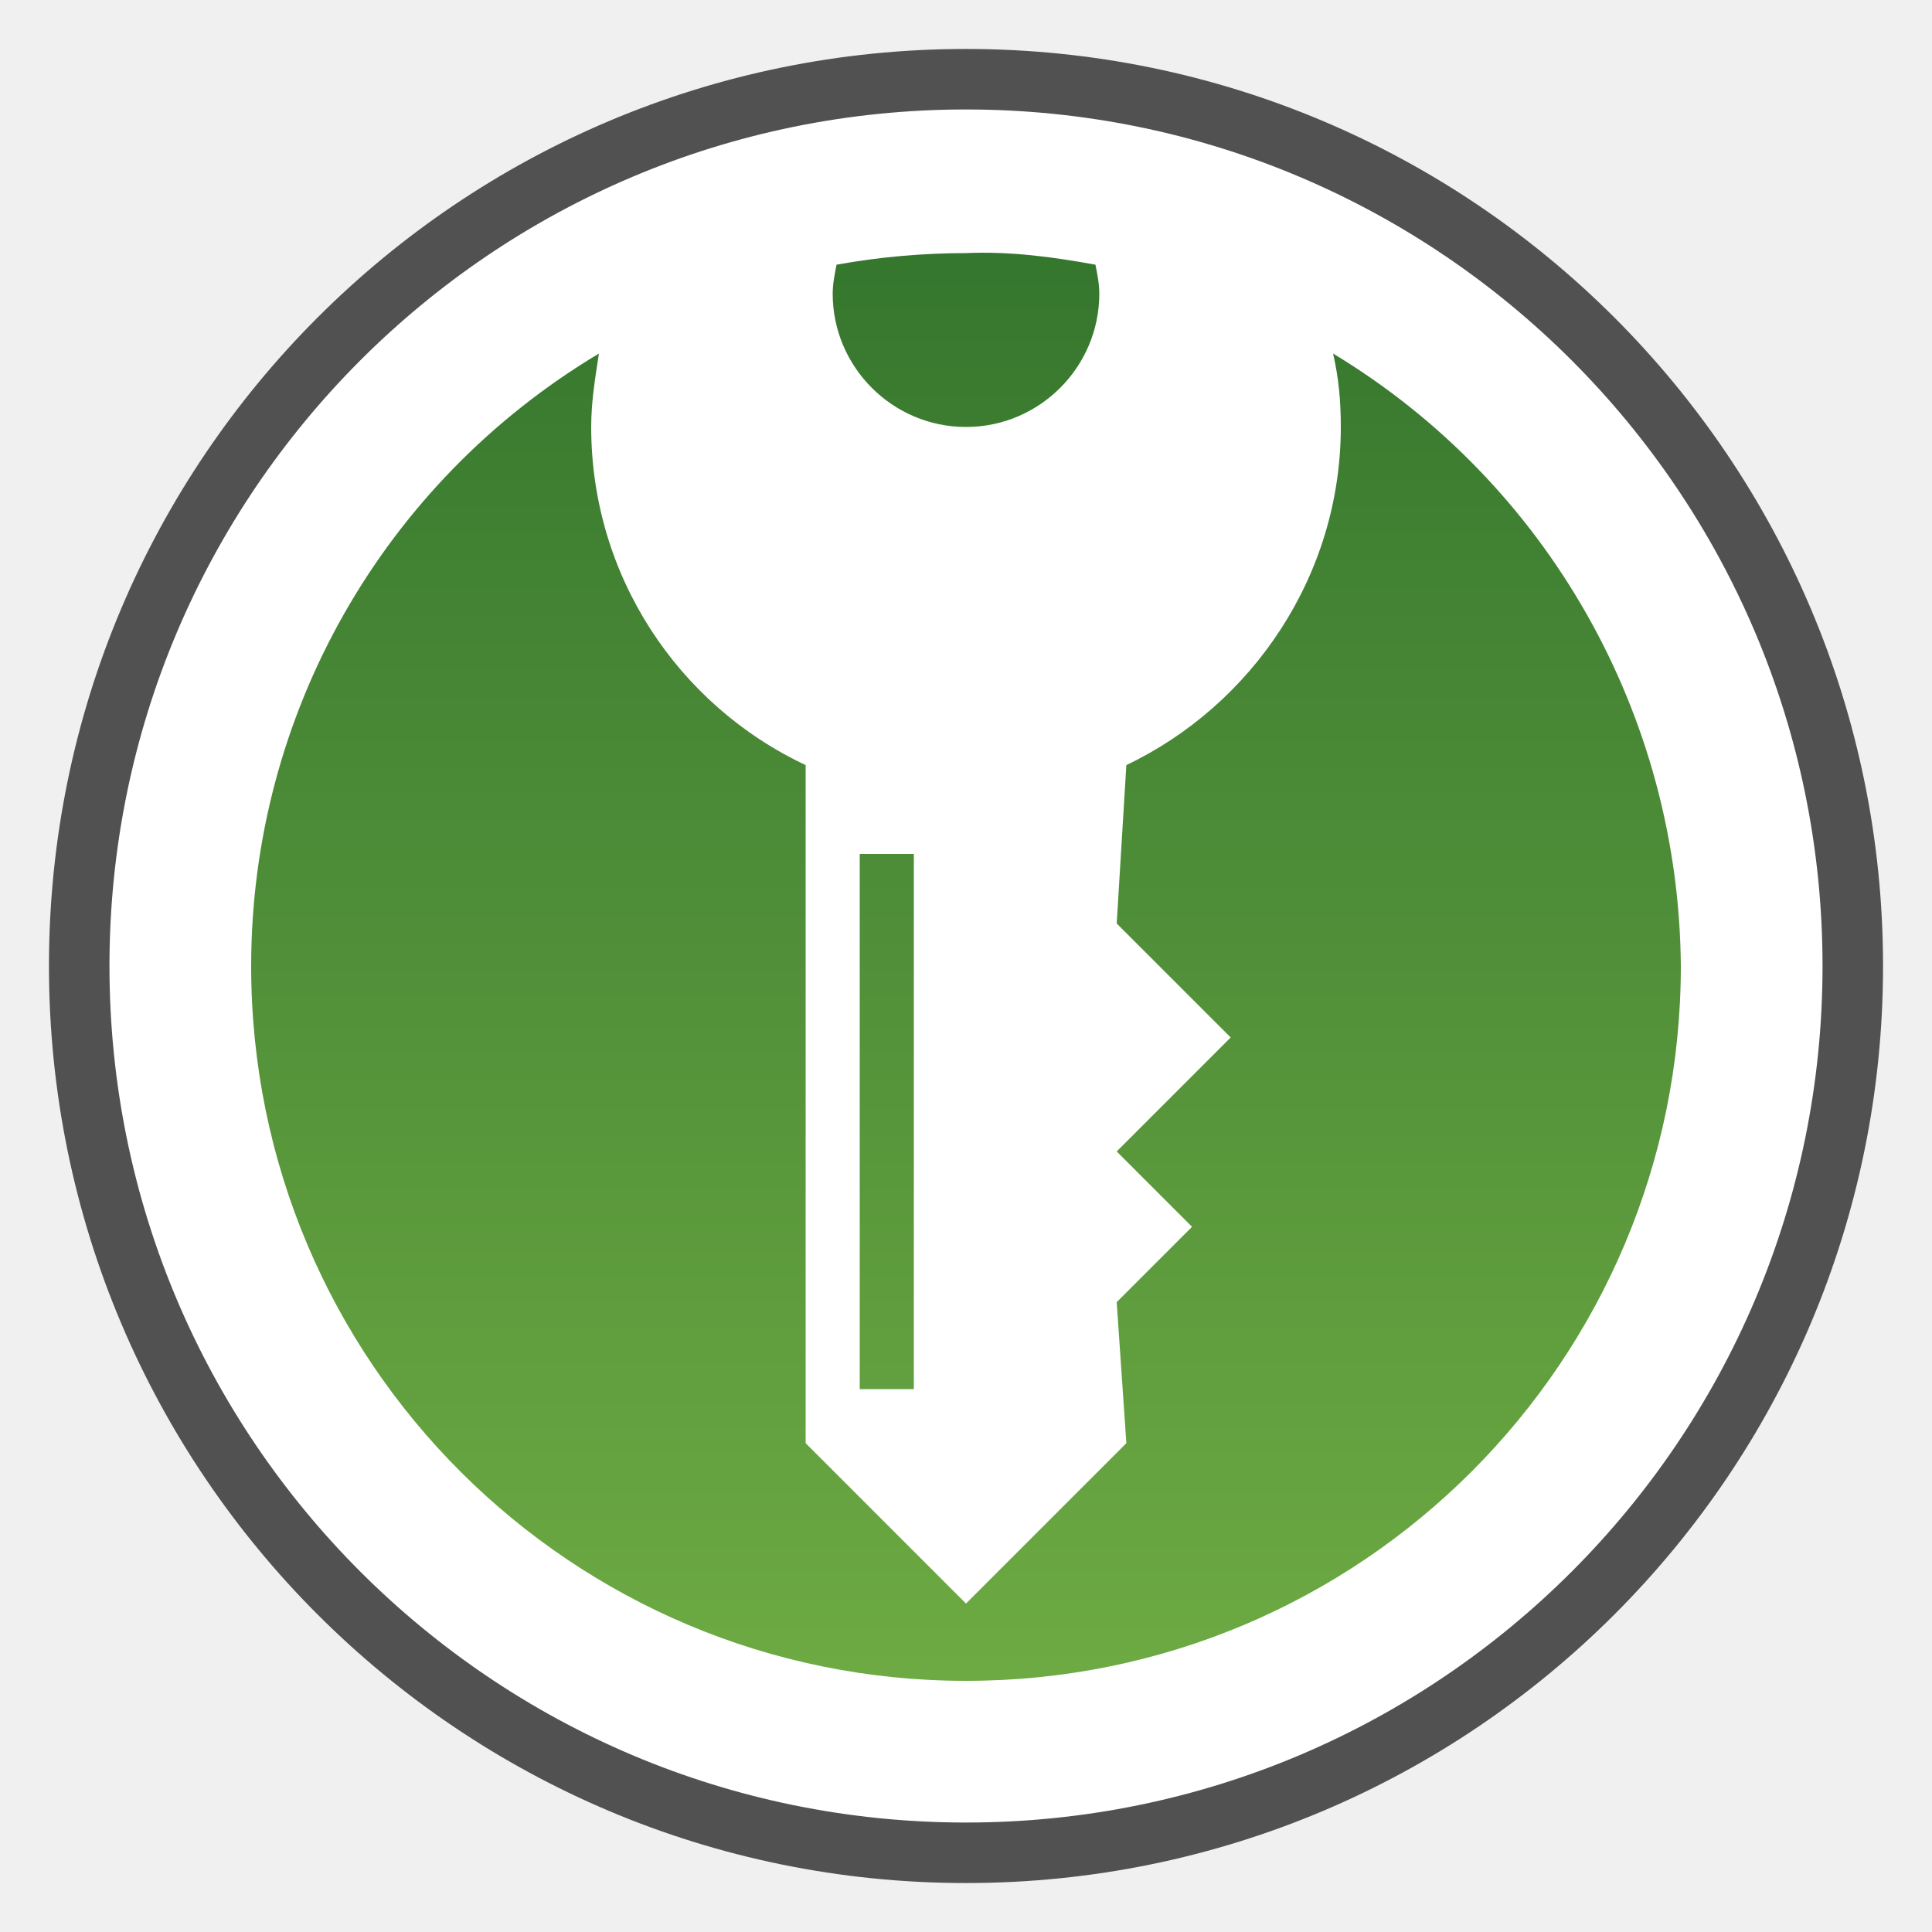
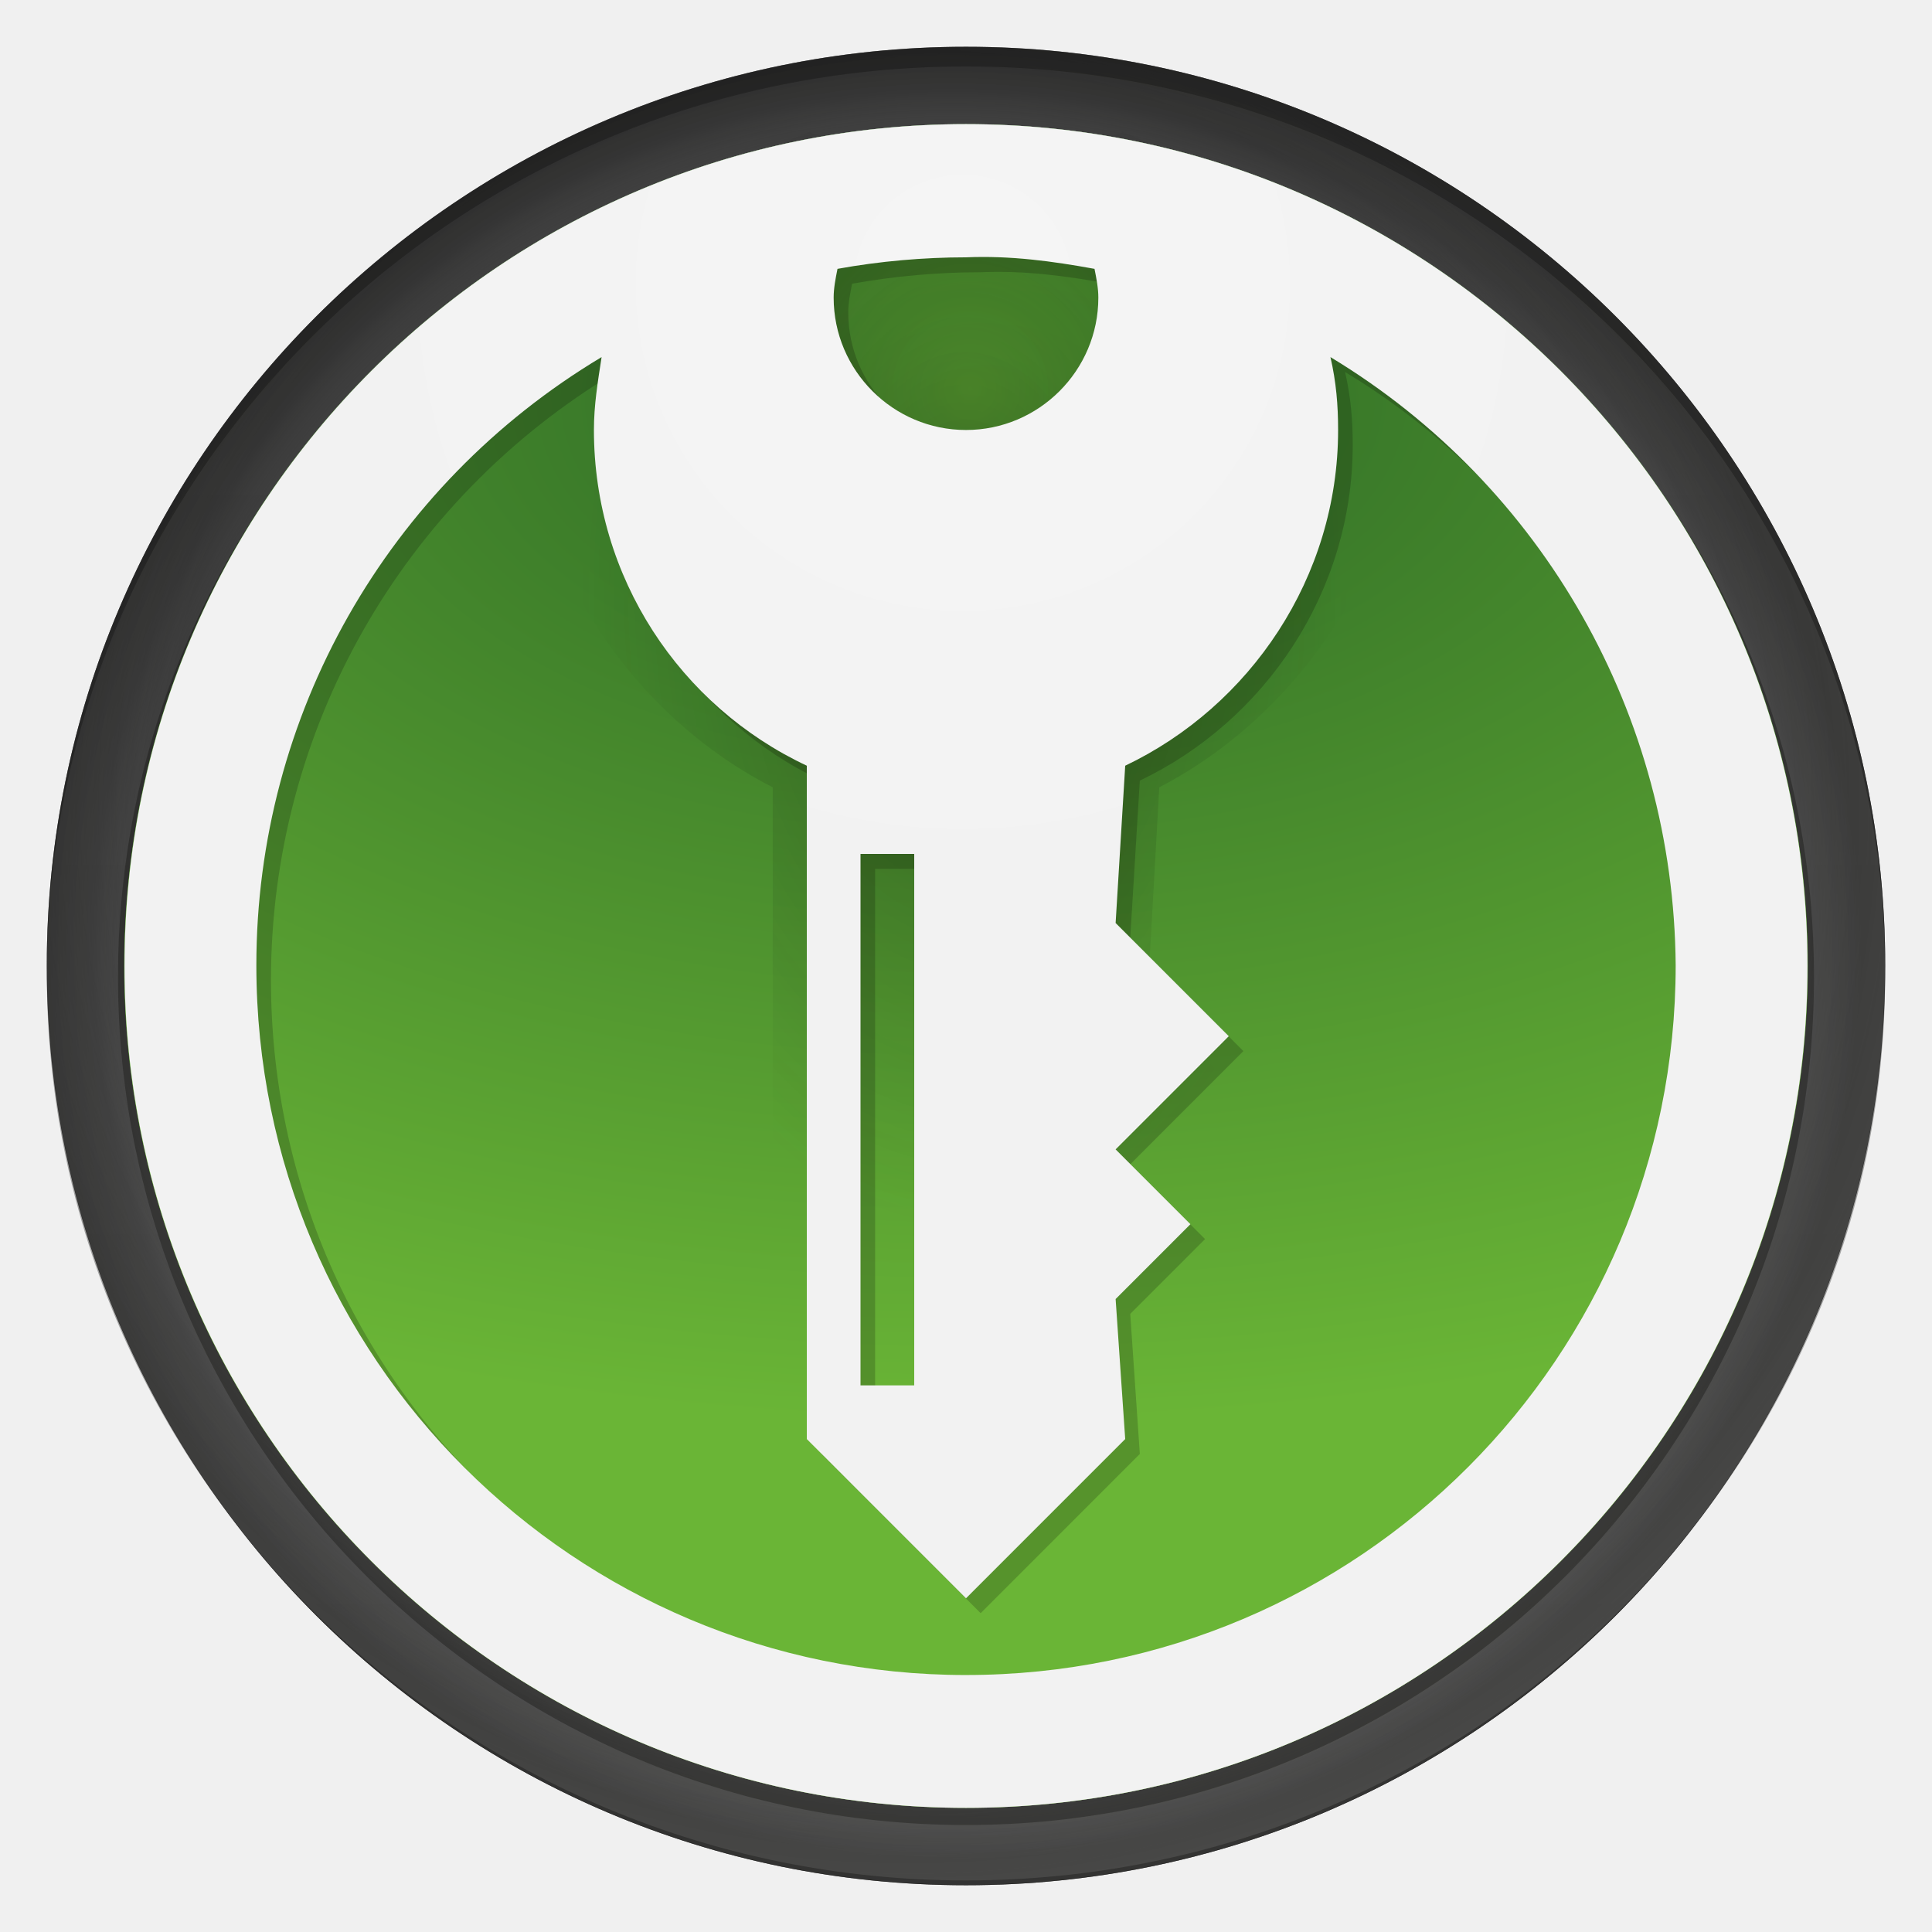
- <svg xmlns="http://www.w3.org/2000/svg" baseProfile="basic" id="svg2" viewBox="0 0 100 100">
-   <circle style="fill-rule:evenodd;clip-rule:evenodd;fill:#fff;stroke:#515151;stroke-width:3.132;stroke-linecap:round;stroke-linejoin:round" cx="50" cy="50" r="45.9" />
-   <linearGradient id="SVGID_1_" gradientUnits="userSpaceOnUse" x1="50" y1="-654.863" x2="50" y2="-728.467" gradientTransform="matrix(1 0 0 -1 0 -642.1102)">
-     <stop offset="0" style="stop-color:#35762e" />
-     <stop offset="1" style="stop-color:#6daa43" />
-   </linearGradient>
-   <path style="fill:url(#SVGID_1_)" d="M56.7 13.7c.1.5.2 1 .2 1.5.0 3.8-3.1 6.9-6.9 6.9-3.8.0-6.9-3.1-6.9-6.9.0-.5.1-1 .2-1.5 2.2-.4 4.5-.6 6.7-.6C52.3 13 54.5 13.3 56.7 13.7zM30.6 22.1c0 7.7 4.5 14.4 11.1 17.5v35.1L50 83l8.3-8.3-.5-7.3 3.9-3.9-3.9-3.9 5.9-5.9-5.9-5.9.5-8.2c6.5-3.1 11.1-9.8 11.1-17.5.0-1.3-.1-2.5-.4-3.8C80.1 25 86.9 37 87 50c0 20.4-16.5 37-37 37-20.4.0-37-16.5-37-37 0-13 6.8-25 18-31.7C30.8 19.6 30.6 20.8 30.6 22.1zM44.5 44.2h2.8v27.7h-2.8V44.2v0 0z" />
+ <svg xmlns="http://www.w3.org/2000/svg" viewBox="0 0 128 128">
+   <defs>
+     <linearGradient id="e" x1="64" y1="-3.314" x2="64" y2="118.486" gradientUnits="userSpaceOnUse">
+       <stop offset="0" stop-color="#414141" />
+       <stop offset=".196" stop-color="#3e3e3e" />
+       <stop offset="1" stop-color="#3a3a3a" />
+     </linearGradient>
+     <radialGradient id="g" cx="-237.642" cy="32.915" fx="-237.642" fy="32.915" r="207.234" gradientTransform="translate(144.2833 41.6546) scale(.3539)" gradientUnits="userSpaceOnUse">
+       <stop offset=".673" stop-color="#fcfcfc" stop-opacity="0" />
+       <stop offset="1" stop-color="#fcfcfc" />
+     </radialGradient>
+     <radialGradient id="i" cx="-229.296" cy="60.213" fx="-229.296" fy="60.213" r="172.389" gradientTransform="translate(144.2833 41.6546) scale(.3539)" gradientUnits="userSpaceOnUse">
+       <stop offset=".109" stop-color="#0f0f0d" stop-opacity="0" />
+       <stop offset=".886" stop-color="#414141" stop-opacity="0" />
+       <stop offset=".934" stop-color="#1e1e1d" stop-opacity=".684" />
+       <stop offset=".987" stop-color="#0f0f0d" />
+     </radialGradient>
+     <radialGradient id="n" cx="-223.551" cy="-43.152" fx="-223.551" fy="-43.152" r="334.836" gradientTransform="translate(144.2833 35.1949) scale(.3539 .2026)" gradientUnits="userSpaceOnUse">
+       <stop offset="0" stop-color="#2e6b26" />
+       <stop offset="1" stop-color="#6ab536" />
+     </radialGradient>
+     <radialGradient id="p" cx="-226.056" cy="-44.918" fx="-226.056" fy="-44.918" r="65.392" gradientTransform="translate(144.2833 41.6546) scale(.3539)" gradientUnits="userSpaceOnUse">
+       <stop offset="0" stop-color="#6ab536" />
+       <stop offset="1" stop-color="#2e6b26" />
+     </radialGradient>
+     <radialGradient id="r" cx="-263.923" cy="-1.833" fx="-263.923" fy="-1.833" r="96.585" gradientTransform="translate(152.4899 40.1419) scale(.3356 .5572)" gradientUnits="userSpaceOnUse">
+       <stop offset="0" stop-color="#000" />
+       <stop offset=".784" stop-color="#4f4f4f" stop-opacity="0" />
+     </radialGradient>
+     <radialGradient id="u" cx="-227.449" cy="-64.573" fx="-227.449" fy="-64.573" r="223.51" gradientTransform="translate(144.2833 41.6546) scale(.3539)" gradientUnits="userSpaceOnUse">
+       <stop offset="0" stop-color="#f5f5f5" />
+       <stop offset=".548" stop-color="#f2f2f2" />
+     </radialGradient>
+   </defs>
+   <g style="isolation:isolate;">
+     <g id="b">
+       <g id="c">
+         <rect width="128" height="128" style="fill:none;" />
+         <g id="d">
+           <path id="f" d="m64,124.9c-33.581,0-60.9-27.32-60.9-60.9S30.419,3.1,64,3.1s60.9,27.32,60.9,60.9-27.319,60.9-60.9,60.9Zm0-116.676c-30.741,0-55.752,25.021-55.752,55.776s25.01,55.776,55.752,55.776,55.751-25.021,55.751-55.776S94.741,8.224,64,8.224Z" style="fill:url(#e);" />
+           <path id="h" d="m64,3.124C30.433,3.124,3.124,30.433,3.124,64s27.309,60.876,60.876,60.876,60.876-27.309,60.876-60.876S97.567,3.124,64,3.124Z" style="fill:url(#g); mix-blend-mode:lighten; opacity:.32;" />
+           <path id="j" d="m64,124.9c-33.581,0-60.9-27.32-60.9-60.9S30.419,3.1,64,3.1s60.9,27.32,60.9,60.9-27.319,60.9-60.9,60.9Zm0-116.676c-30.741,0-55.752,25.021-55.752,55.776s25.01,55.776,55.752,55.776,55.751-25.021,55.751-55.776S94.741,8.224,64,8.224Z" style="fill:url(#i); opacity:.44;" />
+           <path id="k" d="m64,8.55c-30.978,0-56.181,25.203-56.181,56.181s25.203,56.181,56.181,56.181,56.181-25.203,56.181-56.181S94.978,8.55,64,8.55Z" style="fill:rgba(15,15,13,.35);" />
+           <path id="l" d="m64,124.9c-33.581,0-60.9-27.32-60.9-60.9S30.419,3.1,64,3.1s60.9,27.32,60.9,60.9-27.319,60.9-60.9,60.9Zm0-120.497C30.419,4.403,3.1,31.36,3.1,64.493s27.32,60.09,60.9,60.09,60.9-26.956,60.9-60.09S97.58,4.403,64,4.403Z" style="fill:#0f0f0d; opacity:.35;" />
+         </g>
+         <g id="m">
+           <path id="o" d="m64,8.224c-30.755,0-55.776,25.021-55.776,55.776s25.021,55.776,55.776,55.776,55.776-25.021,55.776-55.776S94.755,8.224,64,8.224Z" style="fill:url(#n);" />
+           <path id="q" d="m64,12.861c-9.161,0-16.614,7.453-16.614,16.613s7.453,16.613,16.614,16.613,16.613-7.453,16.613-16.613-7.453-16.613-16.613-16.613Z" style="fill:url(#p); mix-blend-mode:lighten; opacity:.7;" />
+           <path id="s" d="m34.687,16.364c-.003.019-.005.038-.008.057-.072.014-.074-.004.008-.057Zm42.118,35.8l-.771,13.782,9.102,9.916-9.102,9.916,6.017,6.555-6.017,6.555.771,13.67h-25.61v-60.395c-10.182-5.21-17.125-16.471-17.125-29.413,0-2.166.303-4.167.609-6.33,1.105-.208,18.967-7.695,18.967-7.695-.148.809,20.855.809,20.707,0,0,0,17.258,7.426,18.989,7.79.438,2.126.587,4.101.587,6.235,0,12.942-7.097,24.203-17.125,29.413Zm16.508-35.8c.011.051.019.101.03.152.19.04.196-.004-.03-.152Z" style="fill:url(#r); mix-blend-mode:multiply; opacity:.3;" />
+           <path id="t" d="m34.116,100.432c-9.898-8.608-16.164-21.297-16.164-35.497,0-16.523,8.641-31.774,22.873-40.29-.254,1.652-.508,3.177-.508,4.83,0,9.787,5.718,18.302,14.105,22.242v44.611l10.547,10.549,10.547-10.549-.635-9.278,4.956-4.957-4.956-4.957,7.497-7.499-7.497-7.499.635-10.422c8.26-3.94,14.105-12.456,14.105-22.242,0-1.652-.127-3.177-.508-4.83,5.164,3.118,9.592,7.142,13.142,11.797-8.584-11.789-22.529-19.459-38.277-19.459-26.091,0-47.242,21.05-47.242,47.017,0,14.693,6.774,27.81,17.381,36.432Zm27.421-7.662h-3.558v-35.206h3.558v35.206Zm-5.083-73.971c2.796-.508,5.718-.763,8.514-.763,2.923-.127,5.718.254,8.514.763.127.635.254,1.271.254,1.906,0,4.83-3.939,8.77-8.768,8.77s-8.768-3.94-8.768-8.77c0-.635.127-1.271.254-1.906Z" style="fill:#0f0f0d; mix-blend-mode:multiply; opacity:.2;" />
+           <path id="v" d="m64,8.224c-30.741,0-55.751,25.021-55.751,55.776s25.01,55.776,55.751,55.776,55.751-25.021,55.751-55.776S94.741,8.224,64,8.224Zm-8.514,9.588c2.796-.508,5.718-.763,8.514-.763,2.923-.127,5.718.254,8.514.763.127.635.254,1.271.254,1.906,0,4.83-3.939,8.77-8.768,8.77s-8.768-3.94-8.768-8.77c0-.635.127-1.271.254-1.906Zm5.083,38.765v35.206h-3.558v-35.206h3.558Zm3.431,54.398c-25.922,0-47.016-20.971-47.016-47.026,0-16.523,8.641-31.774,22.873-40.29-.254,1.652-.508,3.177-.508,4.83,0,9.787,5.718,18.302,14.105,22.242v44.611l10.547,10.549,10.547-10.549-.635-9.278,4.956-4.957-4.956-4.957,7.497-7.499-7.497-7.499.635-10.422c8.26-3.94,14.105-12.456,14.105-22.242,0-1.652-.127-3.177-.508-4.83,14.105,8.516,22.746,23.767,22.873,40.29,0,25.928-20.967,47.026-47.016,47.026Z" style="fill:url(#u);" />
+         </g>
+       </g>
+     </g>
+   </g>
</svg>
